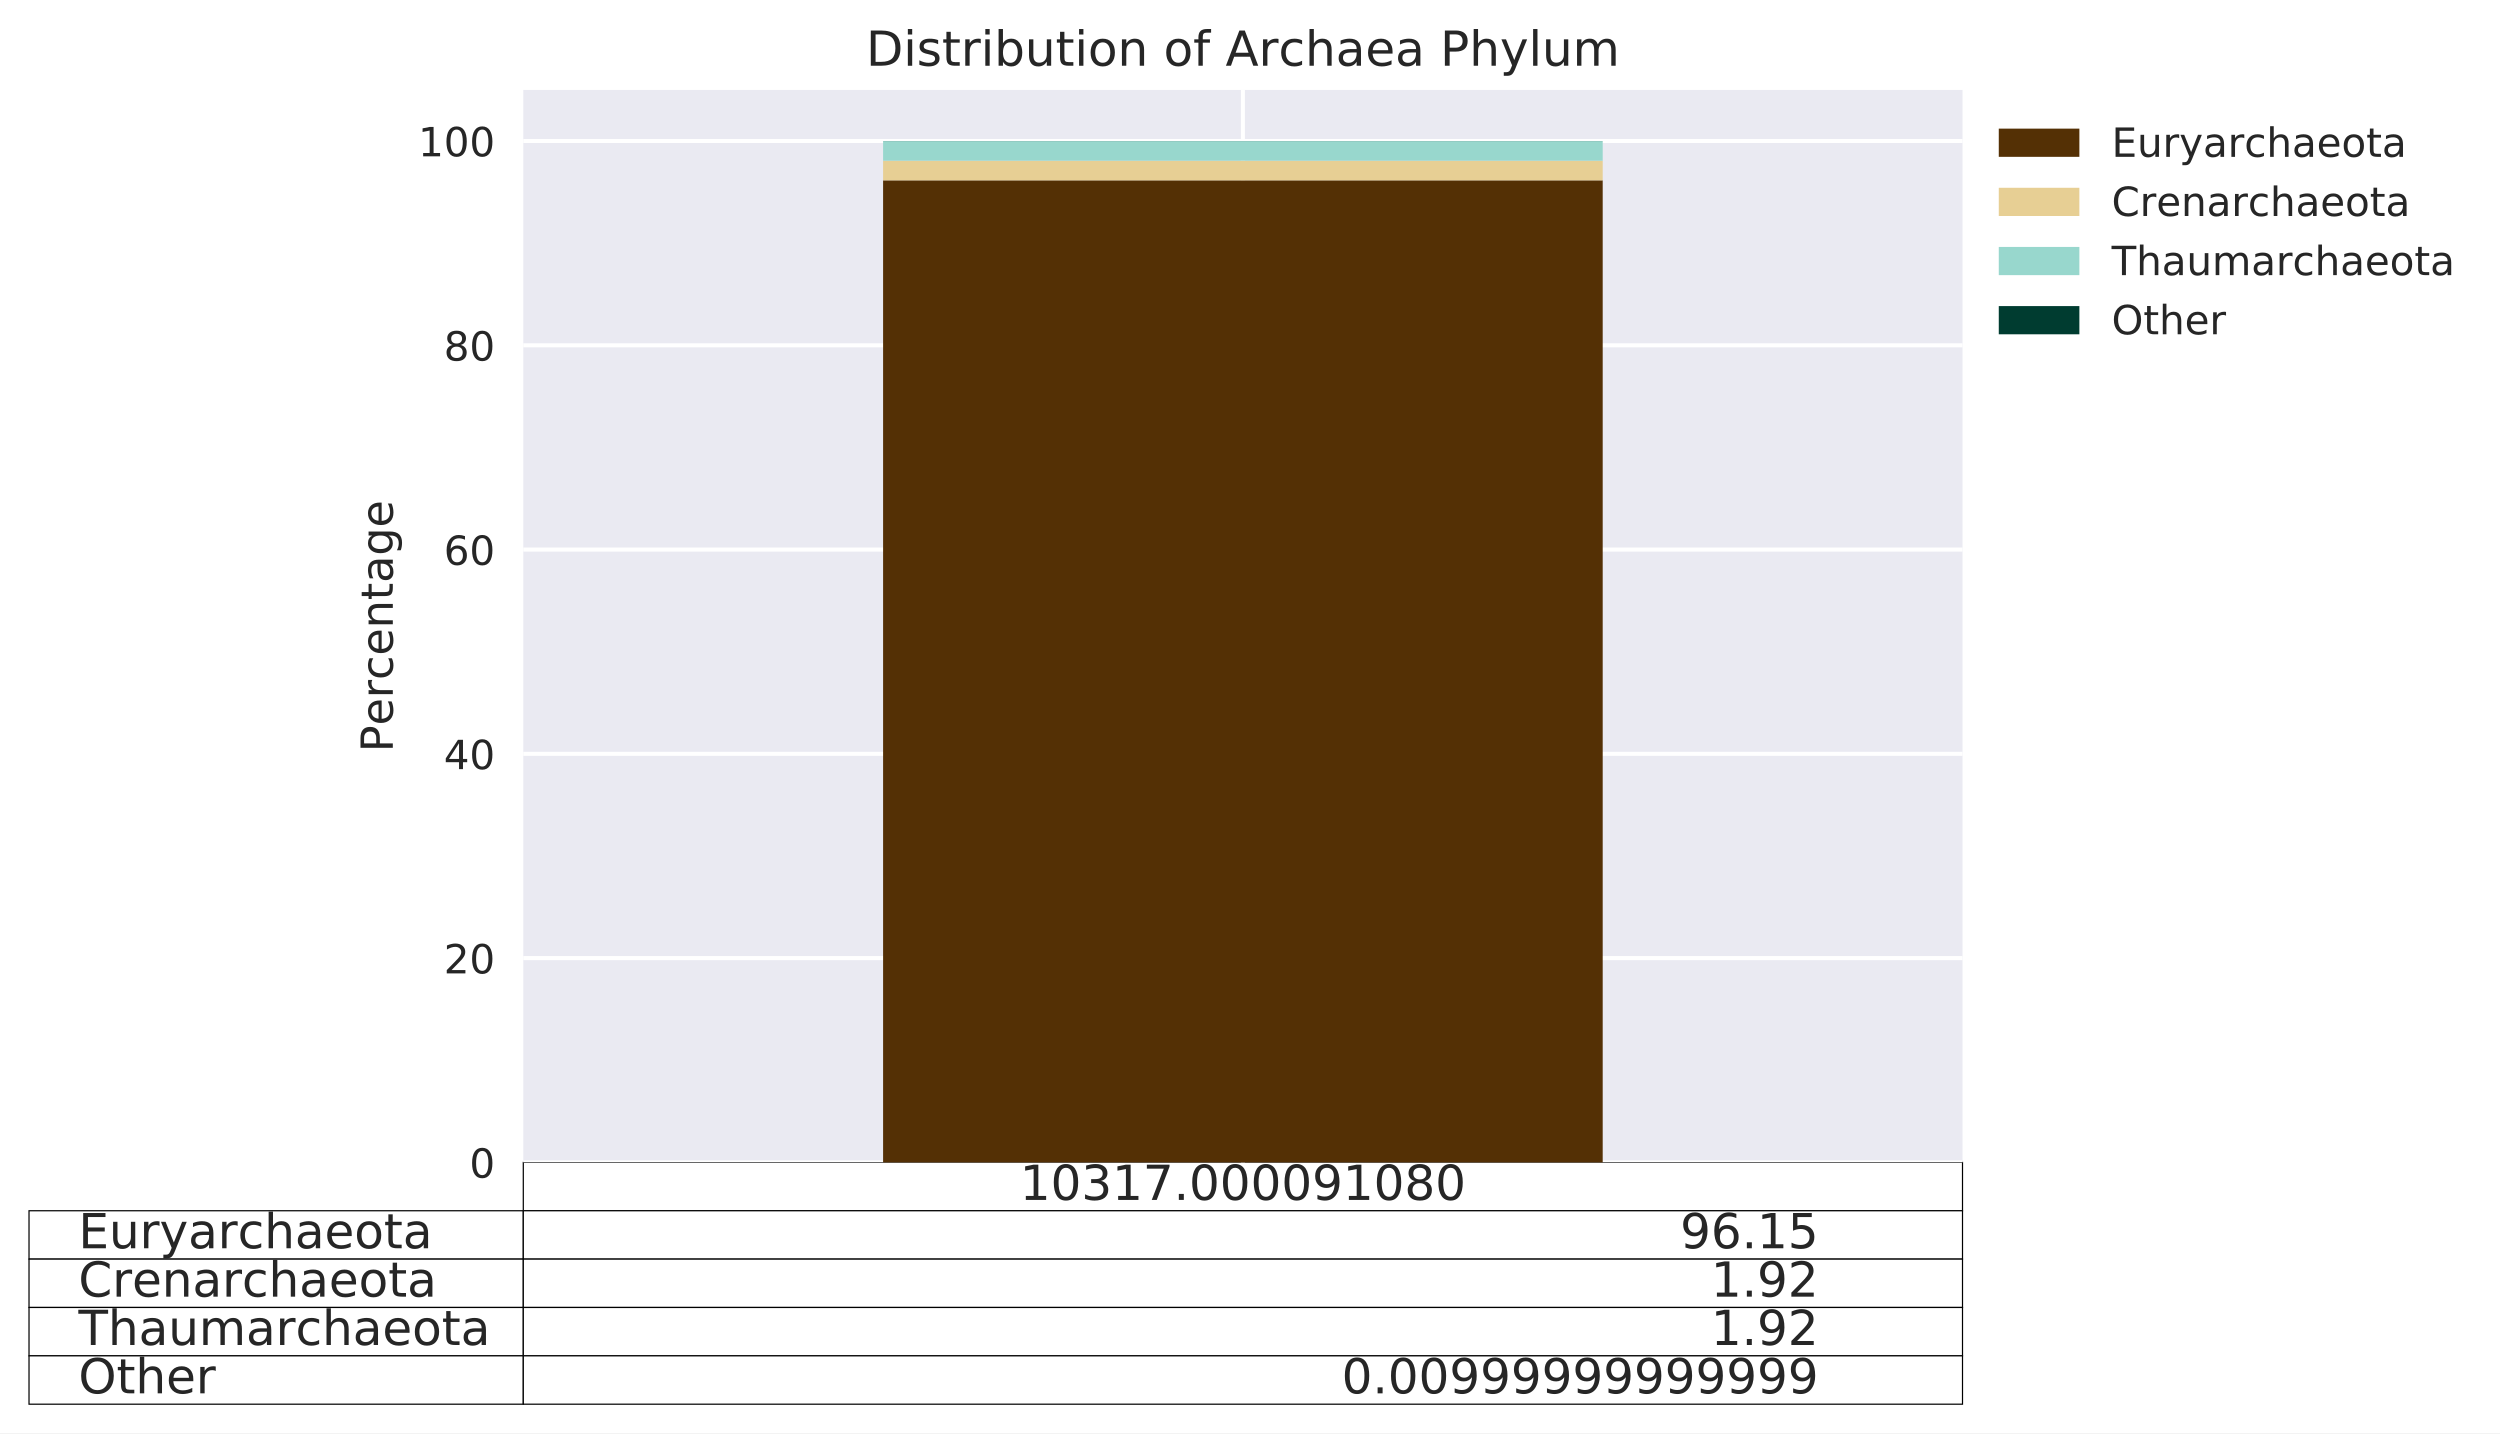
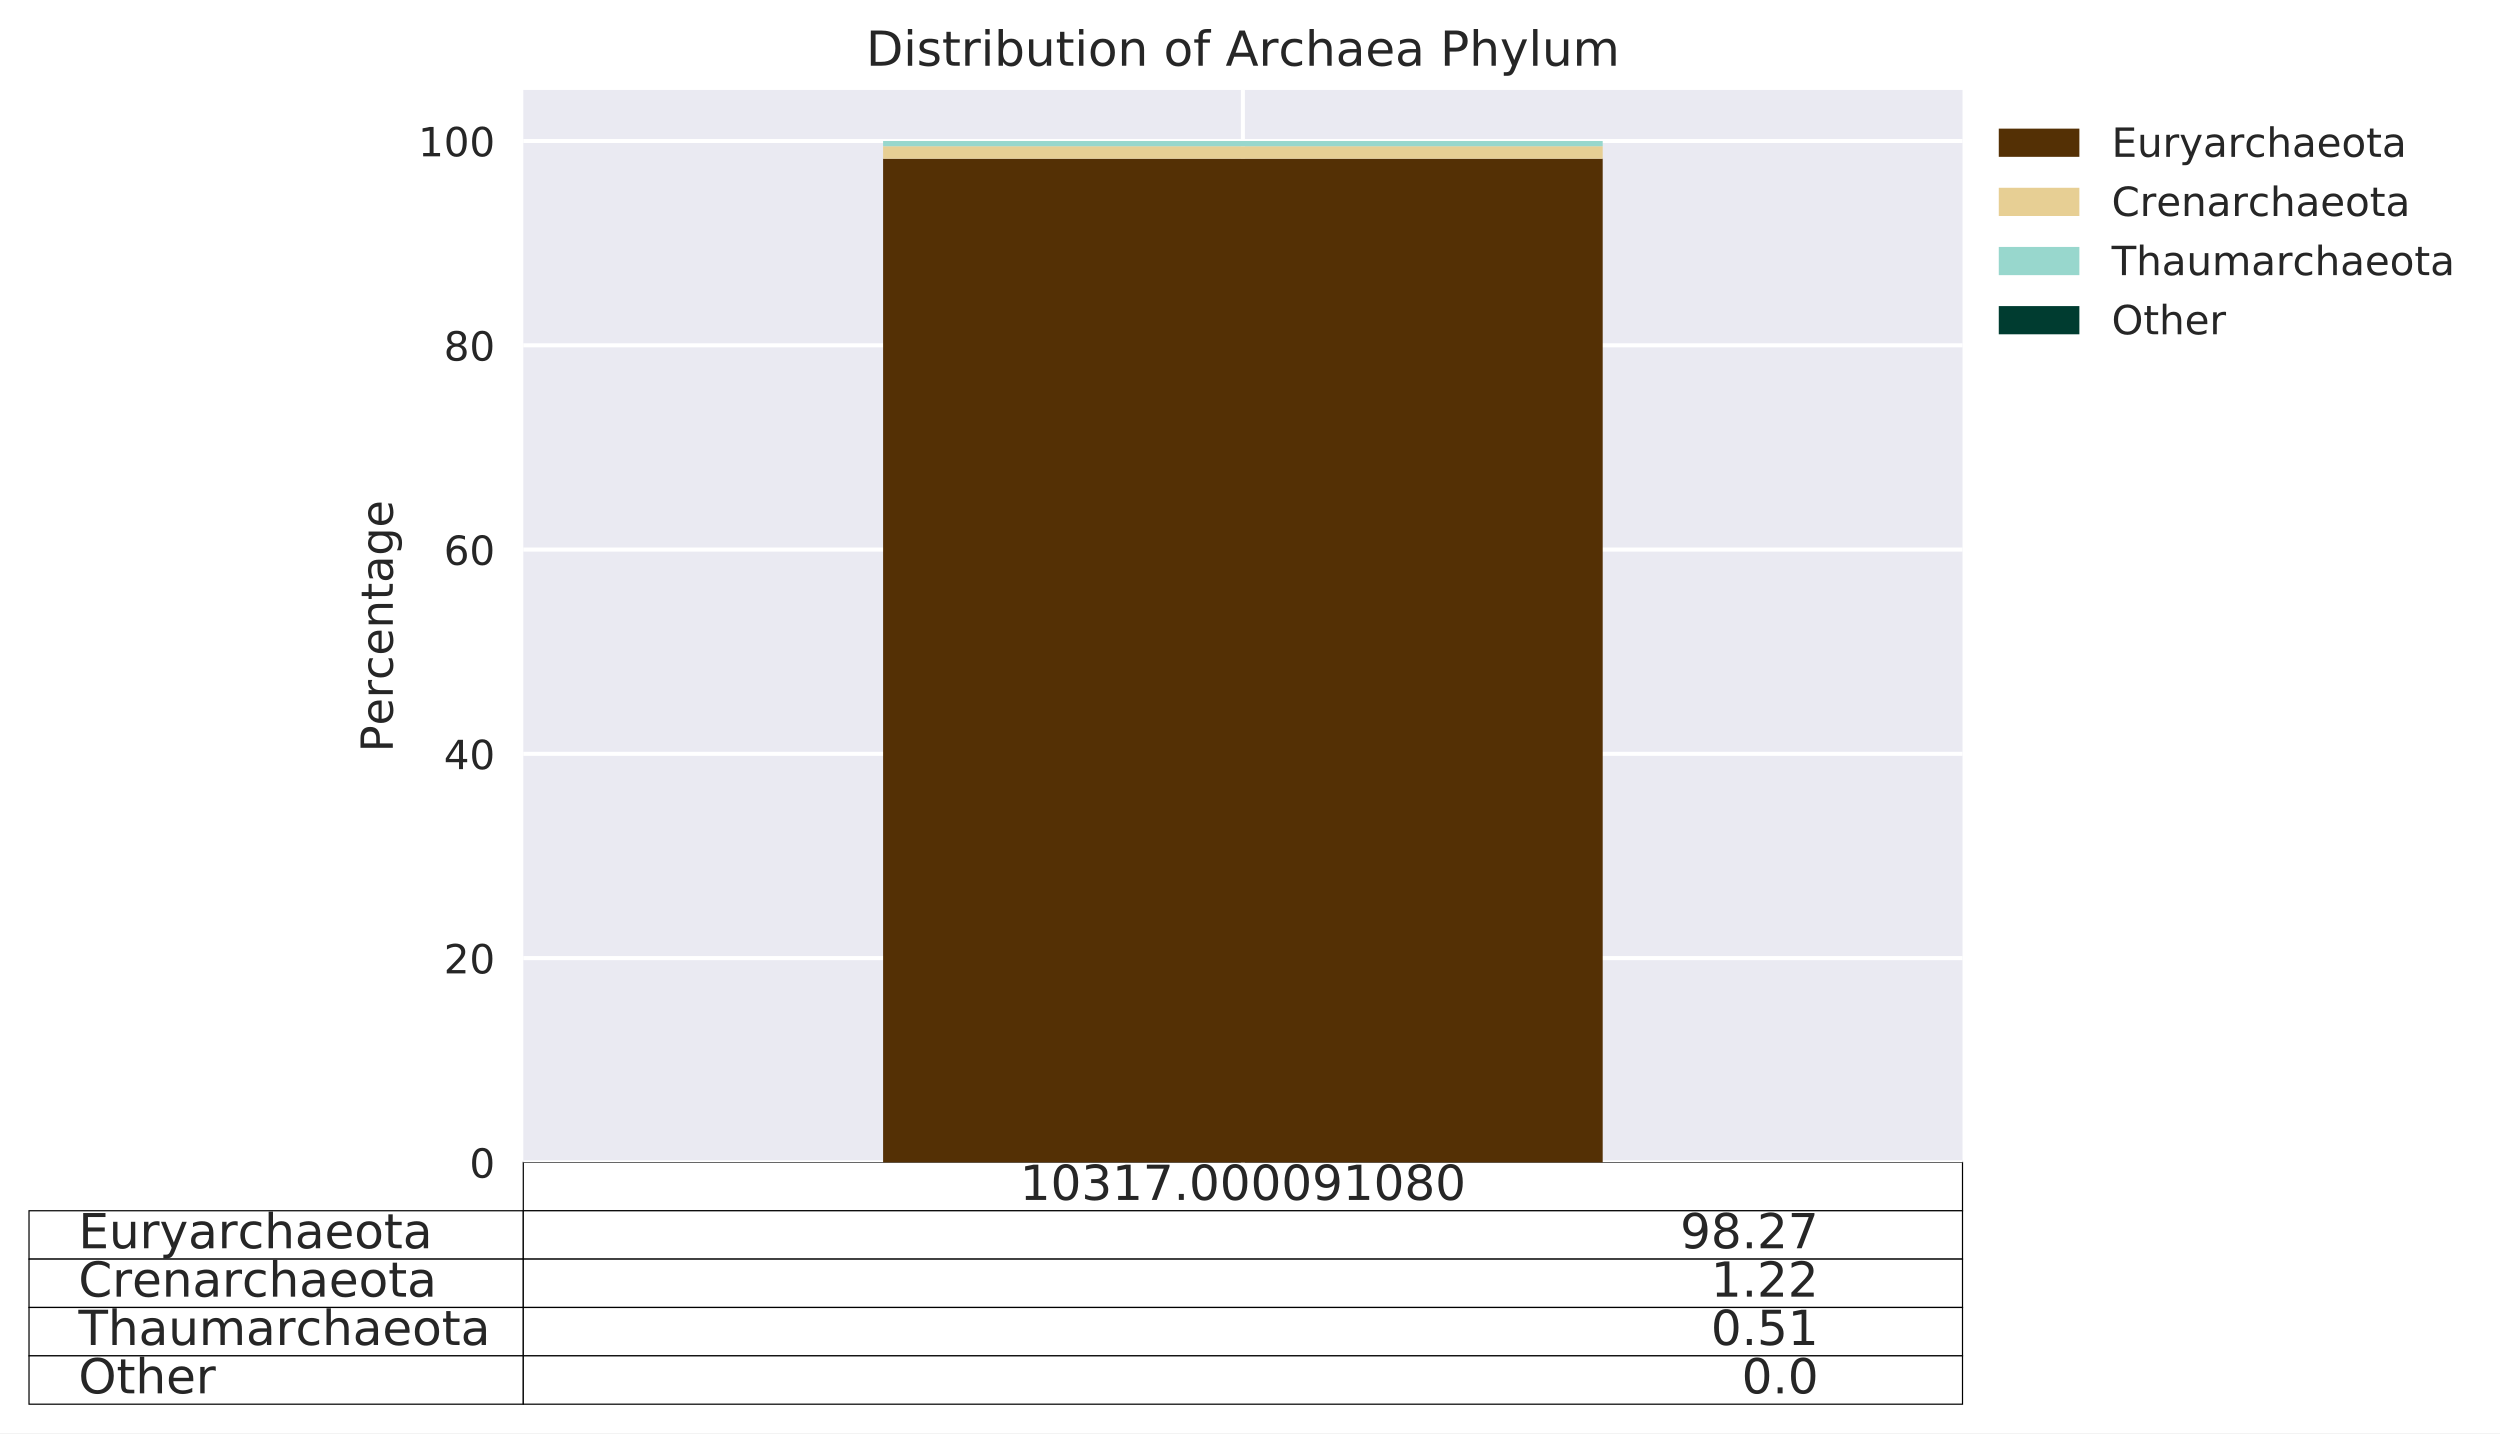
<svg xmlns="http://www.w3.org/2000/svg" xmlns:xlink="http://www.w3.org/1999/xlink" height="355.63pt" version="1.1" viewBox="0 0 620.339 355.63" width="620.339pt">
  <defs>
    <style type="text/css">
*{stroke-linecap:butt;stroke-linejoin:round;}
  </style>
  </defs>
  <g id="figure_1">
    <g id="patch_1">
      <path d="M 0 355.63  L 620.339 355.63  L 620.339 0  L 0 0  z " style="fill:#ffffff;" />
    </g>
    <g id="axes_1">
      <g id="patch_2">
        <path d="M 129.847 288.43  L 486.967 288.43  L 486.967 22.318  L 129.847 22.318  z " style="fill:#eaeaf2;" />
      </g>
      <g id="table_1">
        <g id="patch_3">
          <path d="M 129.847 300.43  L 486.967 300.43  L 486.967 288.43  L 129.847 288.43  z " style="fill:#ffffff;stroke:#000000;stroke-linejoin:miter;stroke-width:0.3;" />
        </g>
        <g id="text_1">
          <defs>
            <path d="M 12.406 8.297  L 28.516 8.297  L 28.516 63.922  L 10.984 60.406  L 10.984 69.391  L 28.422 72.906  L 38.281 72.906  L 38.281 8.297  L 54.391 8.297  L 54.391 0  L 12.406 0  z " id="DejaVuSans-31" />
            <path d="M 31.781 66.406  Q 24.172 66.406 20.328 58.906  Q 16.5 51.422 16.5 36.375  Q 16.5 21.391 20.328 13.891  Q 24.172 6.391 31.781 6.391  Q 39.453 6.391 43.281 13.891  Q 47.125 21.391 47.125 36.375  Q 47.125 51.422 43.281 58.906  Q 39.453 66.406 31.781 66.406  z M 31.781 74.219  Q 44.047 74.219 50.516 64.516  Q 56.984 54.828 56.984 36.375  Q 56.984 17.969 50.516 8.266  Q 44.047 -1.422 31.781 -1.422  Q 19.531 -1.422 13.062 8.266  Q 6.594 17.969 6.594 36.375  Q 6.594 54.828 13.062 64.516  Q 19.531 74.219 31.781 74.219  z " id="DejaVuSans-30" />
            <path d="M 40.578 39.312  Q 47.656 37.797 51.625 33  Q 55.609 28.219 55.609 21.188  Q 55.609 10.406 48.188 4.484  Q 40.766 -1.422 27.094 -1.422  Q 22.516 -1.422 17.656 -0.516  Q 12.797 0.391 7.625 2.203  L 7.625 11.719  Q 11.719 9.328 16.594 8.109  Q 21.484 6.891 26.812 6.891  Q 36.078 6.891 40.938 10.547  Q 45.797 14.203 45.797 21.188  Q 45.797 27.641 41.281 31.266  Q 36.766 34.906 28.719 34.906  L 20.219 34.906  L 20.219 43.016  L 29.109 43.016  Q 36.375 43.016 40.234 45.922  Q 44.094 48.828 44.094 54.297  Q 44.094 59.906 40.109 62.906  Q 36.141 65.922 28.719 65.922  Q 24.656 65.922 20.016 65.031  Q 15.375 64.156 9.812 62.312  L 9.812 71.094  Q 15.438 72.656 20.344 73.438  Q 25.25 74.219 29.594 74.219  Q 40.828 74.219 47.359 69.109  Q 53.906 64.016 53.906 55.328  Q 53.906 49.266 50.438 45.094  Q 46.969 40.922 40.578 39.312  z " id="DejaVuSans-33" />
            <path d="M 8.203 72.906  L 55.078 72.906  L 55.078 68.703  L 28.609 0  L 18.312 0  L 43.219 64.594  L 8.203 64.594  z " id="DejaVuSans-37" />
            <path d="M 10.688 12.406  L 21 12.406  L 21 0  L 10.688 0  z " id="DejaVuSans-2e" />
            <path d="M 10.984 1.516  L 10.984 10.5  Q 14.703 8.734 18.5 7.812  Q 22.312 6.891 25.984 6.891  Q 35.75 6.891 40.891 13.453  Q 46.047 20.016 46.781 33.406  Q 43.953 29.203 39.594 26.953  Q 35.25 24.703 29.984 24.703  Q 19.047 24.703 12.672 31.312  Q 6.297 37.938 6.297 49.422  Q 6.297 60.641 12.938 67.422  Q 19.578 74.219 30.609 74.219  Q 43.266 74.219 49.922 64.516  Q 56.594 54.828 56.594 36.375  Q 56.594 19.141 48.406 8.859  Q 40.234 -1.422 26.422 -1.422  Q 22.703 -1.422 18.891 -0.688  Q 15.094 0.047 10.984 1.516  z M 30.609 32.422  Q 37.25 32.422 41.125 36.953  Q 45.016 41.5 45.016 49.422  Q 45.016 57.281 41.125 61.844  Q 37.25 66.406 30.609 66.406  Q 23.969 66.406 20.094 61.844  Q 16.219 57.281 16.219 49.422  Q 16.219 41.5 20.094 36.953  Q 23.969 32.422 30.609 32.422  z " id="DejaVuSans-39" />
            <path d="M 31.781 34.625  Q 24.75 34.625 20.719 30.859  Q 16.703 27.094 16.703 20.516  Q 16.703 13.922 20.719 10.156  Q 24.75 6.391 31.781 6.391  Q 38.812 6.391 42.859 10.172  Q 46.922 13.969 46.922 20.516  Q 46.922 27.094 42.891 30.859  Q 38.875 34.625 31.781 34.625  z M 21.922 38.812  Q 15.578 40.375 12.031 44.719  Q 8.5 49.078 8.5 55.328  Q 8.5 64.062 14.719 69.141  Q 20.953 74.219 31.781 74.219  Q 42.672 74.219 48.875 69.141  Q 55.078 64.062 55.078 55.328  Q 55.078 49.078 51.531 44.719  Q 48 40.375 41.703 38.812  Q 48.828 37.156 52.797 32.312  Q 56.781 27.484 56.781 20.516  Q 56.781 9.906 50.312 4.234  Q 43.844 -1.422 31.781 -1.422  Q 19.734 -1.422 13.25 4.234  Q 6.781 9.906 6.781 20.516  Q 6.781 27.484 10.781 32.312  Q 14.797 37.156 21.922 38.812  z M 18.312 54.391  Q 18.312 48.734 21.844 45.562  Q 25.391 42.391 31.781 42.391  Q 38.141 42.391 41.719 45.562  Q 45.312 48.734 45.312 54.391  Q 45.312 60.062 41.719 63.234  Q 38.141 66.406 31.781 66.406  Q 25.391 66.406 21.844 63.234  Q 18.312 60.062 18.312 54.391  z " id="DejaVuSans-38" />
          </defs>
          <g style="fill:#262626;" transform="translate(253.0556 297.7414)scale(0.12 -0.12)">
            <use xlink:href="#DejaVuSans-31" />
            <use x="63.623" xlink:href="#DejaVuSans-30" />
            <use x="127.246" xlink:href="#DejaVuSans-33" />
            <use x="190.869" xlink:href="#DejaVuSans-31" />
            <use x="254.492" xlink:href="#DejaVuSans-37" />
            <use x="318.115" xlink:href="#DejaVuSans-2e" />
            <use x="349.902" xlink:href="#DejaVuSans-30" />
            <use x="413.525" xlink:href="#DejaVuSans-30" />
            <use x="477.148" xlink:href="#DejaVuSans-30" />
            <use x="540.771" xlink:href="#DejaVuSans-30" />
            <use x="604.395" xlink:href="#DejaVuSans-39" />
            <use x="668.018" xlink:href="#DejaVuSans-31" />
            <use x="731.641" xlink:href="#DejaVuSans-30" />
            <use x="795.264" xlink:href="#DejaVuSans-38" />
            <use x="858.887" xlink:href="#DejaVuSans-30" />
          </g>
        </g>
        <g id="patch_4">
          <path d="M 7.2 312.43  L 129.847 312.43  L 129.847 300.43  L 7.2 300.43  z " style="fill:#ffffff;stroke:#000000;stroke-linejoin:miter;stroke-width:0.3;" />
        </g>
        <g id="text_2">
          <defs>
            <path d="M 9.812 72.906  L 55.906 72.906  L 55.906 64.594  L 19.672 64.594  L 19.672 43.016  L 54.391 43.016  L 54.391 34.719  L 19.672 34.719  L 19.672 8.297  L 56.781 8.297  L 56.781 0  L 9.812 0  z " id="DejaVuSans-45" />
            <path d="M 8.5 21.578  L 8.5 54.688  L 17.484 54.688  L 17.484 21.922  Q 17.484 14.156 20.5 10.266  Q 23.531 6.391 29.594 6.391  Q 36.859 6.391 41.078 11.031  Q 45.312 15.672 45.312 23.688  L 45.312 54.688  L 54.297 54.688  L 54.297 0  L 45.312 0  L 45.312 8.406  Q 42.047 3.422 37.719 1  Q 33.406 -1.422 27.688 -1.422  Q 18.266 -1.422 13.375 4.438  Q 8.5 10.297 8.5 21.578  z M 31.109 56  z " id="DejaVuSans-75" />
            <path d="M 41.109 46.297  Q 39.594 47.172 37.812 47.578  Q 36.031 48 33.891 48  Q 26.266 48 22.188 43.047  Q 18.109 38.094 18.109 28.812  L 18.109 0  L 9.078 0  L 9.078 54.688  L 18.109 54.688  L 18.109 46.188  Q 20.953 51.172 25.484 53.578  Q 30.031 56 36.531 56  Q 37.453 56 38.578 55.875  Q 39.703 55.766 41.062 55.516  z " id="DejaVuSans-72" />
            <path d="M 32.172 -5.078  Q 28.375 -14.844 24.75 -17.812  Q 21.141 -20.797 15.094 -20.797  L 7.906 -20.797  L 7.906 -13.281  L 13.188 -13.281  Q 16.891 -13.281 18.938 -11.516  Q 21 -9.766 23.484 -3.219  L 25.094 0.875  L 2.984 54.688  L 12.5 54.688  L 29.594 11.922  L 46.688 54.688  L 56.203 54.688  z " id="DejaVuSans-79" />
            <path d="M 34.281 27.484  Q 23.391 27.484 19.188 25  Q 14.984 22.516 14.984 16.5  Q 14.984 11.719 18.141 8.906  Q 21.297 6.109 26.703 6.109  Q 34.188 6.109 38.703 11.406  Q 43.219 16.703 43.219 25.484  L 43.219 27.484  z M 52.203 31.203  L 52.203 0  L 43.219 0  L 43.219 8.297  Q 40.141 3.328 35.547 0.953  Q 30.953 -1.422 24.312 -1.422  Q 15.922 -1.422 10.953 3.297  Q 6 8.016 6 15.922  Q 6 25.141 12.172 29.828  Q 18.359 34.516 30.609 34.516  L 43.219 34.516  L 43.219 35.406  Q 43.219 41.609 39.141 45  Q 35.062 48.391 27.688 48.391  Q 23 48.391 18.547 47.266  Q 14.109 46.141 10.016 43.891  L 10.016 52.203  Q 14.938 54.109 19.578 55.047  Q 24.219 56 28.609 56  Q 40.484 56 46.344 49.844  Q 52.203 43.703 52.203 31.203  z " id="DejaVuSans-61" />
            <path d="M 48.781 52.594  L 48.781 44.188  Q 44.969 46.297 41.141 47.344  Q 37.312 48.391 33.406 48.391  Q 24.656 48.391 19.812 42.844  Q 14.984 37.312 14.984 27.297  Q 14.984 17.281 19.812 11.734  Q 24.656 6.203 33.406 6.203  Q 37.312 6.203 41.141 7.25  Q 44.969 8.297 48.781 10.406  L 48.781 2.094  Q 45.016 0.344 40.984 -0.531  Q 36.969 -1.422 32.422 -1.422  Q 20.062 -1.422 12.781 6.344  Q 5.516 14.109 5.516 27.297  Q 5.516 40.672 12.859 48.328  Q 20.219 56 33.016 56  Q 37.156 56 41.109 55.141  Q 45.062 54.297 48.781 52.594  z " id="DejaVuSans-63" />
            <path d="M 54.891 33.016  L 54.891 0  L 45.906 0  L 45.906 32.719  Q 45.906 40.484 42.875 44.328  Q 39.844 48.188 33.797 48.188  Q 26.516 48.188 22.312 43.547  Q 18.109 38.922 18.109 30.906  L 18.109 0  L 9.078 0  L 9.078 75.984  L 18.109 75.984  L 18.109 46.188  Q 21.344 51.125 25.703 53.562  Q 30.078 56 35.797 56  Q 45.219 56 50.047 50.172  Q 54.891 44.344 54.891 33.016  z " id="DejaVuSans-68" />
            <path d="M 56.203 29.594  L 56.203 25.203  L 14.891 25.203  Q 15.484 15.922 20.484 11.062  Q 25.484 6.203 34.422 6.203  Q 39.594 6.203 44.453 7.469  Q 49.312 8.734 54.109 11.281  L 54.109 2.781  Q 49.266 0.734 44.188 -0.344  Q 39.109 -1.422 33.891 -1.422  Q 20.797 -1.422 13.156 6.188  Q 5.516 13.812 5.516 26.812  Q 5.516 40.234 12.766 48.109  Q 20.016 56 32.328 56  Q 43.359 56 49.781 48.891  Q 56.203 41.797 56.203 29.594  z M 47.219 32.234  Q 47.125 39.594 43.094 43.984  Q 39.062 48.391 32.422 48.391  Q 24.906 48.391 20.391 44.141  Q 15.875 39.891 15.188 32.172  z " id="DejaVuSans-65" />
            <path d="M 30.609 48.391  Q 23.391 48.391 19.188 42.75  Q 14.984 37.109 14.984 27.297  Q 14.984 17.484 19.156 11.844  Q 23.344 6.203 30.609 6.203  Q 37.797 6.203 41.984 11.859  Q 46.188 17.531 46.188 27.297  Q 46.188 37.016 41.984 42.703  Q 37.797 48.391 30.609 48.391  z M 30.609 56  Q 42.328 56 49.016 48.375  Q 55.719 40.766 55.719 27.297  Q 55.719 13.875 49.016 6.219  Q 42.328 -1.422 30.609 -1.422  Q 18.844 -1.422 12.172 6.219  Q 5.516 13.875 5.516 27.297  Q 5.516 40.766 12.172 48.375  Q 18.844 56 30.609 56  z " id="DejaVuSans-6f" />
            <path d="M 18.312 70.219  L 18.312 54.688  L 36.812 54.688  L 36.812 47.703  L 18.312 47.703  L 18.312 18.016  Q 18.312 11.328 20.141 9.422  Q 21.969 7.516 27.594 7.516  L 36.812 7.516  L 36.812 0  L 27.594 0  Q 17.188 0 13.234 3.875  Q 9.281 7.766 9.281 18.016  L 9.281 47.703  L 2.688 47.703  L 2.688 54.688  L 9.281 54.688  L 9.281 70.219  z " id="DejaVuSans-74" />
          </defs>
          <g style="fill:#262626;" transform="translate(19.46475 309.7414)scale(0.12 -0.12)">
            <use xlink:href="#DejaVuSans-45" />
            <use x="63.184" xlink:href="#DejaVuSans-75" />
            <use x="126.562" xlink:href="#DejaVuSans-72" />
            <use x="167.676" xlink:href="#DejaVuSans-79" />
            <use x="226.855" xlink:href="#DejaVuSans-61" />
            <use x="288.135" xlink:href="#DejaVuSans-72" />
            <use x="329.217" xlink:href="#DejaVuSans-63" />
            <use x="384.197" xlink:href="#DejaVuSans-68" />
            <use x="447.576" xlink:href="#DejaVuSans-61" />
            <use x="508.855" xlink:href="#DejaVuSans-65" />
            <use x="570.379" xlink:href="#DejaVuSans-6f" />
            <use x="631.561" xlink:href="#DejaVuSans-74" />
            <use x="670.77" xlink:href="#DejaVuSans-61" />
          </g>
        </g>
        <g id="patch_5">
          <path d="M 129.847 312.43  L 486.967 312.43  L 486.967 300.43  L 129.847 300.43  z " style="fill:#ffffff;stroke:#000000;stroke-linejoin:miter;stroke-width:0.3;" />
        </g>
        <g id="text_3">
          <defs>
-             <path d="M 33.016 40.375  Q 26.375 40.375 22.484 35.828  Q 18.609 31.297 18.609 23.391  Q 18.609 15.531 22.484 10.953  Q 26.375 6.391 33.016 6.391  Q 39.656 6.391 43.531 10.953  Q 47.406 15.531 47.406 23.391  Q 47.406 31.297 43.531 35.828  Q 39.656 40.375 33.016 40.375  z M 52.594 71.297  L 52.594 62.312  Q 48.875 64.062 45.094 64.984  Q 41.312 65.922 37.594 65.922  Q 27.828 65.922 22.672 59.328  Q 17.531 52.734 16.797 39.406  Q 19.672 43.656 24.016 45.922  Q 28.375 48.188 33.594 48.188  Q 44.578 48.188 50.953 41.516  Q 57.328 34.859 57.328 23.391  Q 57.328 12.156 50.688 5.359  Q 44.047 -1.422 33.016 -1.422  Q 20.359 -1.422 13.672 8.266  Q 6.984 17.969 6.984 36.375  Q 6.984 53.656 15.188 63.938  Q 23.391 74.219 37.203 74.219  Q 40.922 74.219 44.703 73.484  Q 48.484 72.75 52.594 71.297  z " id="DejaVuSans-36" />
-             <path d="M 10.797 72.906  L 49.516 72.906  L 49.516 64.594  L 19.828 64.594  L 19.828 46.734  Q 21.969 47.469 24.109 47.828  Q 26.266 48.188 28.422 48.188  Q 40.625 48.188 47.75 41.5  Q 54.891 34.812 54.891 23.391  Q 54.891 11.625 47.562 5.094  Q 40.234 -1.422 26.906 -1.422  Q 22.312 -1.422 17.547 -0.641  Q 12.797 0.141 7.719 1.703  L 7.719 11.625  Q 12.109 9.234 16.797 8.062  Q 21.484 6.891 26.703 6.891  Q 35.156 6.891 40.078 11.328  Q 45.016 15.766 45.016 23.391  Q 45.016 31 40.078 35.438  Q 35.156 39.891 26.703 39.891  Q 22.75 39.891 18.812 39.016  Q 14.891 38.141 10.797 36.281  z " id="DejaVuSans-35" />
+             <path d="M 19.188 8.297  L 53.609 8.297  L 53.609 0  L 7.328 0  L 7.328 8.297  Q 12.938 14.109 22.625 23.891  Q 32.328 33.688 34.812 36.531  Q 39.547 41.844 41.422 45.531  Q 43.312 49.219 43.312 52.781  Q 43.312 58.594 39.234 62.25  Q 35.156 65.922 28.609 65.922  Q 23.969 65.922 18.812 64.312  Q 13.672 62.703 7.812 59.422  L 7.812 69.391  Q 13.766 71.781 18.938 73  Q 24.125 74.219 28.422 74.219  Q 39.75 74.219 46.484 68.547  Q 53.219 62.891 53.219 53.422  Q 53.219 48.922 51.531 44.891  Q 49.859 40.875 45.406 35.406  Q 44.188 33.984 37.641 27.219  Q 31.109 20.453 19.188 8.297  z " id="DejaVuSans-32" />
          </defs>
          <g style="fill:#262626;" transform="translate(416.9017 309.7414)scale(0.12 -0.12)">
            <use xlink:href="#DejaVuSans-39" />
-             <use x="63.623" xlink:href="#DejaVuSans-36" />
+             <use x="63.623" xlink:href="#DejaVuSans-38" />
            <use x="127.246" xlink:href="#DejaVuSans-2e" />
-             <use x="159.033" xlink:href="#DejaVuSans-31" />
-             <use x="222.656" xlink:href="#DejaVuSans-35" />
+             <use x="159.033" xlink:href="#DejaVuSans-32" />
+             <use x="222.656" xlink:href="#DejaVuSans-37" />
          </g>
        </g>
        <g id="patch_6">
          <path d="M 7.2 324.43  L 129.847 324.43  L 129.847 312.43  L 7.2 312.43  z " style="fill:#ffffff;stroke:#000000;stroke-linejoin:miter;stroke-width:0.3;" />
        </g>
        <g id="text_4">
          <defs>
            <path d="M 64.406 67.281  L 64.406 56.891  Q 59.422 61.531 53.781 63.812  Q 48.141 66.109 41.797 66.109  Q 29.297 66.109 22.656 58.469  Q 16.016 50.828 16.016 36.375  Q 16.016 21.969 22.656 14.328  Q 29.297 6.688 41.797 6.688  Q 48.141 6.688 53.781 8.984  Q 59.422 11.281 64.406 15.922  L 64.406 5.609  Q 59.234 2.094 53.438 0.328  Q 47.656 -1.422 41.219 -1.422  Q 24.656 -1.422 15.125 8.703  Q 5.609 18.844 5.609 36.375  Q 5.609 53.953 15.125 64.078  Q 24.656 74.219 41.219 74.219  Q 47.75 74.219 53.531 72.484  Q 59.328 70.75 64.406 67.281  z " id="DejaVuSans-43" />
            <path d="M 54.891 33.016  L 54.891 0  L 45.906 0  L 45.906 32.719  Q 45.906 40.484 42.875 44.328  Q 39.844 48.188 33.797 48.188  Q 26.516 48.188 22.312 43.547  Q 18.109 38.922 18.109 30.906  L 18.109 0  L 9.078 0  L 9.078 54.688  L 18.109 54.688  L 18.109 46.188  Q 21.344 51.125 25.703 53.562  Q 30.078 56 35.797 56  Q 45.219 56 50.047 50.172  Q 54.891 44.344 54.891 33.016  z " id="DejaVuSans-6e" />
          </defs>
          <g style="fill:#262626;" transform="translate(19.46475 321.7414)scale(0.12 -0.12)">
            <use xlink:href="#DejaVuSans-43" />
            <use x="69.824" xlink:href="#DejaVuSans-72" />
            <use x="110.906" xlink:href="#DejaVuSans-65" />
            <use x="172.43" xlink:href="#DejaVuSans-6e" />
            <use x="235.809" xlink:href="#DejaVuSans-61" />
            <use x="297.088" xlink:href="#DejaVuSans-72" />
            <use x="338.17" xlink:href="#DejaVuSans-63" />
            <use x="393.15" xlink:href="#DejaVuSans-68" />
            <use x="456.529" xlink:href="#DejaVuSans-61" />
            <use x="517.809" xlink:href="#DejaVuSans-65" />
            <use x="579.332" xlink:href="#DejaVuSans-6f" />
            <use x="640.514" xlink:href="#DejaVuSans-74" />
            <use x="679.723" xlink:href="#DejaVuSans-61" />
          </g>
        </g>
        <g id="patch_7">
          <path d="M 129.847 324.43  L 486.967 324.43  L 486.967 312.43  L 129.847 312.43  z " style="fill:#ffffff;stroke:#000000;stroke-linejoin:miter;stroke-width:0.3;" />
        </g>
        <g id="text_5">
-           <defs>
-             <path d="M 19.188 8.297  L 53.609 8.297  L 53.609 0  L 7.328 0  L 7.328 8.297  Q 12.938 14.109 22.625 23.891  Q 32.328 33.688 34.812 36.531  Q 39.547 41.844 41.422 45.531  Q 43.312 49.219 43.312 52.781  Q 43.312 58.594 39.234 62.25  Q 35.156 65.922 28.609 65.922  Q 23.969 65.922 18.812 64.312  Q 13.672 62.703 7.812 59.422  L 7.812 69.391  Q 13.766 71.781 18.938 73  Q 24.125 74.219 28.422 74.219  Q 39.75 74.219 46.484 68.547  Q 53.219 62.891 53.219 53.422  Q 53.219 48.922 51.531 44.891  Q 49.859 40.875 45.406 35.406  Q 44.188 33.984 37.641 27.219  Q 31.109 20.453 19.188 8.297  z " id="DejaVuSans-32" />
-           </defs>
          <g style="fill:#262626;" transform="translate(424.5367 321.7414)scale(0.12 -0.12)">
            <use xlink:href="#DejaVuSans-31" />
            <use x="63.623" xlink:href="#DejaVuSans-2e" />
-             <use x="95.41" xlink:href="#DejaVuSans-39" />
+             <use x="95.41" xlink:href="#DejaVuSans-32" />
            <use x="159.033" xlink:href="#DejaVuSans-32" />
          </g>
        </g>
        <g id="patch_8">
          <path d="M 7.2 336.43  L 129.847 336.43  L 129.847 324.43  L 7.2 324.43  z " style="fill:#ffffff;stroke:#000000;stroke-linejoin:miter;stroke-width:0.3;" />
        </g>
        <g id="text_6">
          <defs>
            <path d="M -0.297 72.906  L 61.375 72.906  L 61.375 64.594  L 35.5 64.594  L 35.5 0  L 25.594 0  L 25.594 64.594  L -0.297 64.594  z " id="DejaVuSans-54" />
            <path d="M 52 44.188  Q 55.375 50.25 60.062 53.125  Q 64.75 56 71.094 56  Q 79.641 56 84.281 50.016  Q 88.922 44.047 88.922 33.016  L 88.922 0  L 79.891 0  L 79.891 32.719  Q 79.891 40.578 77.094 44.375  Q 74.312 48.188 68.609 48.188  Q 61.625 48.188 57.562 43.547  Q 53.516 38.922 53.516 30.906  L 53.516 0  L 44.484 0  L 44.484 32.719  Q 44.484 40.625 41.703 44.406  Q 38.922 48.188 33.109 48.188  Q 26.219 48.188 22.156 43.531  Q 18.109 38.875 18.109 30.906  L 18.109 0  L 9.078 0  L 9.078 54.688  L 18.109 54.688  L 18.109 46.188  Q 21.188 51.219 25.484 53.609  Q 29.781 56 35.688 56  Q 41.656 56 45.828 52.969  Q 50 49.953 52 44.188  z " id="DejaVuSans-6d" />
          </defs>
          <g style="fill:#262626;" transform="translate(19.46475 333.7414)scale(0.12 -0.12)">
            <use xlink:href="#DejaVuSans-54" />
            <use x="61.084" xlink:href="#DejaVuSans-68" />
            <use x="124.463" xlink:href="#DejaVuSans-61" />
            <use x="185.742" xlink:href="#DejaVuSans-75" />
            <use x="249.121" xlink:href="#DejaVuSans-6d" />
            <use x="346.533" xlink:href="#DejaVuSans-61" />
            <use x="407.812" xlink:href="#DejaVuSans-72" />
            <use x="448.895" xlink:href="#DejaVuSans-63" />
            <use x="503.875" xlink:href="#DejaVuSans-68" />
            <use x="567.254" xlink:href="#DejaVuSans-61" />
            <use x="628.533" xlink:href="#DejaVuSans-65" />
            <use x="690.057" xlink:href="#DejaVuSans-6f" />
            <use x="751.238" xlink:href="#DejaVuSans-74" />
            <use x="790.447" xlink:href="#DejaVuSans-61" />
          </g>
        </g>
        <g id="patch_9">
          <path d="M 129.847 336.43  L 486.967 336.43  L 486.967 324.43  L 129.847 324.43  z " style="fill:#ffffff;stroke:#000000;stroke-linejoin:miter;stroke-width:0.3;" />
        </g>
        <g id="text_7">
+           <defs>
+             <path d="M 10.797 72.906  L 49.516 72.906  L 49.516 64.594  L 19.828 64.594  L 19.828 46.734  Q 21.969 47.469 24.109 47.828  Q 26.266 48.188 28.422 48.188  Q 40.625 48.188 47.75 41.5  Q 54.891 34.812 54.891 23.391  Q 54.891 11.625 47.562 5.094  Q 40.234 -1.422 26.906 -1.422  Q 22.312 -1.422 17.547 -0.641  Q 12.797 0.141 7.719 1.703  L 7.719 11.625  Q 12.109 9.234 16.797 8.062  Q 21.484 6.891 26.703 6.891  Q 35.156 6.891 40.078 11.328  Q 45.016 15.766 45.016 23.391  Q 45.016 31 40.078 35.438  Q 35.156 39.891 26.703 39.891  Q 22.75 39.891 18.812 39.016  Q 14.891 38.141 10.797 36.281  z " id="DejaVuSans-35" />
+           </defs>
          <g style="fill:#262626;" transform="translate(424.5367 333.7414)scale(0.12 -0.12)">
-             <use xlink:href="#DejaVuSans-31" />
+             <use xlink:href="#DejaVuSans-30" />
            <use x="63.623" xlink:href="#DejaVuSans-2e" />
-             <use x="95.41" xlink:href="#DejaVuSans-39" />
-             <use x="159.033" xlink:href="#DejaVuSans-32" />
+             <use x="95.41" xlink:href="#DejaVuSans-35" />
+             <use x="159.033" xlink:href="#DejaVuSans-31" />
          </g>
        </g>
        <g id="patch_10">
          <path d="M 7.2 348.43  L 129.847 348.43  L 129.847 336.43  L 7.2 336.43  z " style="fill:#ffffff;stroke:#000000;stroke-linejoin:miter;stroke-width:0.3;" />
        </g>
        <g id="text_8">
          <defs>
            <path d="M 39.406 66.219  Q 28.656 66.219 22.328 58.203  Q 16.016 50.203 16.016 36.375  Q 16.016 22.609 22.328 14.594  Q 28.656 6.594 39.406 6.594  Q 50.141 6.594 56.422 14.594  Q 62.703 22.609 62.703 36.375  Q 62.703 50.203 56.422 58.203  Q 50.141 66.219 39.406 66.219  z M 39.406 74.219  Q 54.734 74.219 63.906 63.938  Q 73.094 53.656 73.094 36.375  Q 73.094 19.141 63.906 8.859  Q 54.734 -1.422 39.406 -1.422  Q 24.031 -1.422 14.812 8.828  Q 5.609 19.094 5.609 36.375  Q 5.609 53.656 14.812 63.938  Q 24.031 74.219 39.406 74.219  z " id="DejaVuSans-4f" />
          </defs>
          <g style="fill:#262626;" transform="translate(19.46475 345.7414)scale(0.12 -0.12)">
            <use xlink:href="#DejaVuSans-4f" />
            <use x="78.711" xlink:href="#DejaVuSans-74" />
            <use x="117.92" xlink:href="#DejaVuSans-68" />
            <use x="181.299" xlink:href="#DejaVuSans-65" />
            <use x="242.822" xlink:href="#DejaVuSans-72" />
          </g>
        </g>
        <g id="patch_11">
          <path d="M 129.847 348.43  L 486.967 348.43  L 486.967 336.43  L 129.847 336.43  z " style="fill:#ffffff;stroke:#000000;stroke-linejoin:miter;stroke-width:0.3;" />
        </g>
        <g id="text_9">
-           <g style="fill:#262626;" transform="translate(332.9167 345.7414)scale(0.12 -0.12)">
+           <g style="fill:#262626;" transform="translate(432.1717 345.7414)scale(0.12 -0.12)">
            <use xlink:href="#DejaVuSans-30" />
            <use x="63.623" xlink:href="#DejaVuSans-2e" />
            <use x="95.41" xlink:href="#DejaVuSans-30" />
-             <use x="159.033" xlink:href="#DejaVuSans-30" />
-             <use x="222.656" xlink:href="#DejaVuSans-39" />
-             <use x="286.279" xlink:href="#DejaVuSans-39" />
-             <use x="349.902" xlink:href="#DejaVuSans-39" />
-             <use x="413.525" xlink:href="#DejaVuSans-39" />
-             <use x="477.148" xlink:href="#DejaVuSans-39" />
-             <use x="540.771" xlink:href="#DejaVuSans-39" />
-             <use x="604.395" xlink:href="#DejaVuSans-39" />
-             <use x="668.018" xlink:href="#DejaVuSans-39" />
-             <use x="731.641" xlink:href="#DejaVuSans-39" />
-             <use x="795.264" xlink:href="#DejaVuSans-39" />
-             <use x="858.887" xlink:href="#DejaVuSans-39" />
-             <use x="922.51" xlink:href="#DejaVuSans-39" />
          </g>
        </g>
      </g>
      <g id="matplotlib.axis_1">
        <g id="xtick_1">
          <g id="line2d_1">
-             <path clip-path="url(#p025327afe6)" d="M 308.408 288.43  L 308.408 22.318  " style="fill:none;stroke:#ffffff;stroke-linecap:round;" />
+             <path clip-path="url(#pcacaf36275)" d="M 308.408 288.43  L 308.408 22.318  " style="fill:none;stroke:#ffffff;stroke-linecap:round;" />
          </g>
        </g>
      </g>
      <g id="matplotlib.axis_2">
        <g id="ytick_1">
          <g id="line2d_2">
-             <path clip-path="url(#p025327afe6)" d="M 129.847 288.43  L 486.967 288.43  " style="fill:none;stroke:#ffffff;stroke-linecap:round;" />
+             <path clip-path="url(#pcacaf36275)" d="M 129.847 288.43  L 486.967 288.43  " style="fill:none;stroke:#ffffff;stroke-linecap:round;" />
          </g>
          <g id="line2d_3" />
          <g id="text_10">
            <g style="fill:#262626;" transform="translate(116.485 292.2293)scale(0.1 -0.1)">
              <use xlink:href="#DejaVuSans-30" />
            </g>
          </g>
        </g>
        <g id="ytick_2">
          <g id="line2d_4">
-             <path clip-path="url(#p025327afe6)" d="M 129.847 237.742  L 486.967 237.742  " style="fill:none;stroke:#ffffff;stroke-linecap:round;" />
+             <path clip-path="url(#pcacaf36275)" d="M 129.847 237.742  L 486.967 237.742  " style="fill:none;stroke:#ffffff;stroke-linecap:round;" />
          </g>
          <g id="line2d_5" />
          <g id="text_11">
            <g style="fill:#262626;" transform="translate(110.1225 241.5413)scale(0.1 -0.1)">
              <use xlink:href="#DejaVuSans-32" />
              <use x="63.623" xlink:href="#DejaVuSans-30" />
            </g>
          </g>
        </g>
        <g id="ytick_3">
          <g id="line2d_6">
-             <path clip-path="url(#p025327afe6)" d="M 129.847 187.054  L 486.967 187.054  " style="fill:none;stroke:#ffffff;stroke-linecap:round;" />
+             <path clip-path="url(#pcacaf36275)" d="M 129.847 187.054  L 486.967 187.054  " style="fill:none;stroke:#ffffff;stroke-linecap:round;" />
          </g>
          <g id="line2d_7" />
          <g id="text_12">
            <defs>
              <path d="M 37.797 64.312  L 12.891 25.391  L 37.797 25.391  z M 35.203 72.906  L 47.609 72.906  L 47.609 25.391  L 58.016 25.391  L 58.016 17.188  L 47.609 17.188  L 47.609 0  L 37.797 0  L 37.797 17.188  L 4.891 17.188  L 4.891 26.703  z " id="DejaVuSans-34" />
            </defs>
            <g style="fill:#262626;" transform="translate(110.1225 190.8533)scale(0.1 -0.1)">
              <use xlink:href="#DejaVuSans-34" />
              <use x="63.623" xlink:href="#DejaVuSans-30" />
            </g>
          </g>
        </g>
        <g id="ytick_4">
          <g id="line2d_8">
-             <path clip-path="url(#p025327afe6)" d="M 129.847 136.366  L 486.967 136.366  " style="fill:none;stroke:#ffffff;stroke-linecap:round;" />
+             <path clip-path="url(#pcacaf36275)" d="M 129.847 136.366  L 486.967 136.366  " style="fill:none;stroke:#ffffff;stroke-linecap:round;" />
          </g>
          <g id="line2d_9" />
          <g id="text_13">
+             <defs>
+               <path d="M 33.016 40.375  Q 26.375 40.375 22.484 35.828  Q 18.609 31.297 18.609 23.391  Q 18.609 15.531 22.484 10.953  Q 26.375 6.391 33.016 6.391  Q 39.656 6.391 43.531 10.953  Q 47.406 15.531 47.406 23.391  Q 47.406 31.297 43.531 35.828  Q 39.656 40.375 33.016 40.375  z M 52.594 71.297  L 52.594 62.312  Q 48.875 64.062 45.094 64.984  Q 41.312 65.922 37.594 65.922  Q 27.828 65.922 22.672 59.328  Q 17.531 52.734 16.797 39.406  Q 19.672 43.656 24.016 45.922  Q 28.375 48.188 33.594 48.188  Q 44.578 48.188 50.953 41.516  Q 57.328 34.859 57.328 23.391  Q 57.328 12.156 50.688 5.359  Q 44.047 -1.422 33.016 -1.422  Q 20.359 -1.422 13.672 8.266  Q 6.984 17.969 6.984 36.375  Q 6.984 53.656 15.188 63.938  Q 23.391 74.219 37.203 74.219  Q 40.922 74.219 44.703 73.484  Q 48.484 72.75 52.594 71.297  z " id="DejaVuSans-36" />
+             </defs>
            <g style="fill:#262626;" transform="translate(110.1225 140.1653)scale(0.1 -0.1)">
              <use xlink:href="#DejaVuSans-36" />
              <use x="63.623" xlink:href="#DejaVuSans-30" />
            </g>
          </g>
        </g>
        <g id="ytick_5">
          <g id="line2d_10">
-             <path clip-path="url(#p025327afe6)" d="M 129.847 85.678  L 486.967 85.678  " style="fill:none;stroke:#ffffff;stroke-linecap:round;" />
+             <path clip-path="url(#pcacaf36275)" d="M 129.847 85.678  L 486.967 85.678  " style="fill:none;stroke:#ffffff;stroke-linecap:round;" />
          </g>
          <g id="line2d_11" />
          <g id="text_14">
            <g style="fill:#262626;" transform="translate(110.1225 89.47734)scale(0.1 -0.1)">
              <use xlink:href="#DejaVuSans-38" />
              <use x="63.623" xlink:href="#DejaVuSans-30" />
            </g>
          </g>
        </g>
        <g id="ytick_6">
          <g id="line2d_12">
-             <path clip-path="url(#p025327afe6)" d="M 129.847 34.99  L 486.967 34.99  " style="fill:none;stroke:#ffffff;stroke-linecap:round;" />
+             <path clip-path="url(#pcacaf36275)" d="M 129.847 34.99  L 486.967 34.99  " style="fill:none;stroke:#ffffff;stroke-linecap:round;" />
          </g>
          <g id="line2d_13" />
          <g id="text_15">
            <g style="fill:#262626;" transform="translate(103.76 38.78934)scale(0.1 -0.1)">
              <use xlink:href="#DejaVuSans-31" />
              <use x="63.623" xlink:href="#DejaVuSans-30" />
              <use x="127.246" xlink:href="#DejaVuSans-30" />
            </g>
          </g>
        </g>
        <g id="text_16">
          <defs>
            <path d="M 19.672 64.797  L 19.672 37.406  L 32.078 37.406  Q 38.969 37.406 42.719 40.969  Q 46.484 44.531 46.484 51.125  Q 46.484 57.672 42.719 61.234  Q 38.969 64.797 32.078 64.797  z M 9.812 72.906  L 32.078 72.906  Q 44.344 72.906 50.609 67.359  Q 56.891 61.812 56.891 51.125  Q 56.891 40.328 50.609 34.812  Q 44.344 29.297 32.078 29.297  L 19.672 29.297  L 19.672 0  L 9.812 0  z " id="DejaVuSans-50" />
            <path d="M 45.406 27.984  Q 45.406 37.75 41.375 43.109  Q 37.359 48.484 30.078 48.484  Q 22.859 48.484 18.828 43.109  Q 14.797 37.75 14.797 27.984  Q 14.797 18.266 18.828 12.891  Q 22.859 7.516 30.078 7.516  Q 37.359 7.516 41.375 12.891  Q 45.406 18.266 45.406 27.984  z M 54.391 6.781  Q 54.391 -7.172 48.188 -13.984  Q 42 -20.797 29.203 -20.797  Q 24.469 -20.797 20.266 -20.094  Q 16.062 -19.391 12.109 -17.922  L 12.109 -9.188  Q 16.062 -11.328 19.922 -12.344  Q 23.781 -13.375 27.781 -13.375  Q 36.625 -13.375 41.016 -8.766  Q 45.406 -4.156 45.406 5.172  L 45.406 9.625  Q 42.625 4.781 38.281 2.391  Q 33.938 0 27.875 0  Q 17.828 0 11.672 7.656  Q 5.516 15.328 5.516 27.984  Q 5.516 40.672 11.672 48.328  Q 17.828 56 27.875 56  Q 33.938 56 38.281 53.609  Q 42.625 51.219 45.406 46.391  L 45.406 54.688  L 54.391 54.688  z " id="DejaVuSans-67" />
          </defs>
          <g style="fill:#262626;" transform="translate(97.47234 186.6279)rotate(-90)scale(0.11 -0.11)">
            <use xlink:href="#DejaVuSans-50" />
            <use x="60.256" xlink:href="#DejaVuSans-65" />
            <use x="121.779" xlink:href="#DejaVuSans-72" />
            <use x="162.861" xlink:href="#DejaVuSans-63" />
            <use x="217.842" xlink:href="#DejaVuSans-65" />
            <use x="279.365" xlink:href="#DejaVuSans-6e" />
            <use x="342.744" xlink:href="#DejaVuSans-74" />
            <use x="381.953" xlink:href="#DejaVuSans-61" />
            <use x="443.232" xlink:href="#DejaVuSans-67" />
            <use x="506.709" xlink:href="#DejaVuSans-65" />
          </g>
        </g>
      </g>
      <g id="patch_12">
-         <path clip-path="url(#p025327afe6)" d="M 219.127 288.43  L 397.688 288.43  L 397.688 44.748  L 219.127 44.748  z " style="fill:#543005;" />
+         <path clip-path="url(#pcacaf36275)" d="M 219.127 288.43  L 397.688 288.43  L 397.688 39.375  L 219.127 39.375  z " style="fill:#543005;" />
      </g>
      <g id="patch_13">
-         <path clip-path="url(#p025327afe6)" d="M 219.127 44.748  L 397.688 44.748  L 397.688 39.882  L 219.127 39.882  z " style="fill:#e7cf94;" />
+         <path clip-path="url(#pcacaf36275)" d="M 219.127 39.375  L 397.688 39.375  L 397.688 36.283  L 219.127 36.283  z " style="fill:#e7cf94;" />
      </g>
      <g id="patch_14">
-         <path clip-path="url(#p025327afe6)" d="M 219.127 39.882  L 397.688 39.882  L 397.688 35.015  L 219.127 35.015  z " style="fill:#98d7cd;" />
+         <path clip-path="url(#pcacaf36275)" d="M 219.127 36.283  L 397.688 36.283  L 397.688 34.99  L 219.127 34.99  z " style="fill:#98d7cd;" />
      </g>
      <g id="patch_15">
-         <path clip-path="url(#p025327afe6)" d="M 219.127 35.015  L 397.688 35.015  L 397.688 34.99  L 219.127 34.99  z " style="fill:#003c30;" />
+         <path clip-path="url(#pcacaf36275)" d="M 219.127 288.43  L 397.688 288.43  L 397.688 288.43  L 219.127 288.43  z " style="fill:#003c30;" />
      </g>
      <g id="patch_16">
        <path d="M 129.847 288.43  L 129.847 22.318  " style="fill:none;" />
      </g>
      <g id="patch_17">
        <path d="M 486.967 288.43  L 486.967 22.318  " style="fill:none;" />
      </g>
      <g id="patch_18">
        <path d="M 129.847 288.43  L 486.967 288.43  " style="fill:none;" />
      </g>
      <g id="patch_19">
        <path d="M 129.847 22.318  L 486.967 22.318  " style="fill:none;" />
      </g>
      <g id="text_17">
        <defs>
          <path d="M 19.672 64.797  L 19.672 8.109  L 31.594 8.109  Q 46.688 8.109 53.688 14.938  Q 60.688 21.781 60.688 36.531  Q 60.688 51.172 53.688 57.984  Q 46.688 64.797 31.594 64.797  z M 9.812 72.906  L 30.078 72.906  Q 51.266 72.906 61.172 64.094  Q 71.094 55.281 71.094 36.531  Q 71.094 17.672 61.125 8.828  Q 51.172 0 30.078 0  L 9.812 0  z " id="DejaVuSans-44" />
          <path d="M 9.422 54.688  L 18.406 54.688  L 18.406 0  L 9.422 0  z M 9.422 75.984  L 18.406 75.984  L 18.406 64.594  L 9.422 64.594  z " id="DejaVuSans-69" />
          <path d="M 44.281 53.078  L 44.281 44.578  Q 40.484 46.531 36.375 47.5  Q 32.281 48.484 27.875 48.484  Q 21.188 48.484 17.844 46.438  Q 14.5 44.391 14.5 40.281  Q 14.5 37.156 16.891 35.375  Q 19.281 33.594 26.516 31.984  L 29.594 31.297  Q 39.156 29.25 43.188 25.516  Q 47.219 21.781 47.219 15.094  Q 47.219 7.469 41.188 3.016  Q 35.156 -1.422 24.609 -1.422  Q 20.219 -1.422 15.453 -0.562  Q 10.688 0.297 5.422 2  L 5.422 11.281  Q 10.406 8.688 15.234 7.391  Q 20.062 6.109 24.812 6.109  Q 31.156 6.109 34.562 8.281  Q 37.984 10.453 37.984 14.406  Q 37.984 18.062 35.516 20.016  Q 33.062 21.969 24.703 23.781  L 21.578 24.516  Q 13.234 26.266 9.516 29.906  Q 5.812 33.547 5.812 39.891  Q 5.812 47.609 11.281 51.797  Q 16.75 56 26.812 56  Q 31.781 56 36.172 55.266  Q 40.578 54.547 44.281 53.078  z " id="DejaVuSans-73" />
          <path d="M 48.688 27.297  Q 48.688 37.203 44.609 42.844  Q 40.531 48.484 33.406 48.484  Q 26.266 48.484 22.188 42.844  Q 18.109 37.203 18.109 27.297  Q 18.109 17.391 22.188 11.75  Q 26.266 6.109 33.406 6.109  Q 40.531 6.109 44.609 11.75  Q 48.688 17.391 48.688 27.297  z M 18.109 46.391  Q 20.953 51.266 25.266 53.625  Q 29.594 56 35.594 56  Q 45.562 56 51.781 48.094  Q 58.016 40.188 58.016 27.297  Q 58.016 14.406 51.781 6.484  Q 45.562 -1.422 35.594 -1.422  Q 29.594 -1.422 25.266 0.953  Q 20.953 3.328 18.109 8.203  L 18.109 0  L 9.078 0  L 9.078 75.984  L 18.109 75.984  z " id="DejaVuSans-62" />
          <path id="DejaVuSans-20" />
          <path d="M 37.109 75.984  L 37.109 68.5  L 28.516 68.5  Q 23.688 68.5 21.797 66.547  Q 19.922 64.594 19.922 59.516  L 19.922 54.688  L 34.719 54.688  L 34.719 47.703  L 19.922 47.703  L 19.922 0  L 10.891 0  L 10.891 47.703  L 2.297 47.703  L 2.297 54.688  L 10.891 54.688  L 10.891 58.5  Q 10.891 67.625 15.141 71.797  Q 19.391 75.984 28.609 75.984  z " id="DejaVuSans-66" />
          <path d="M 34.188 63.188  L 20.797 26.906  L 47.609 26.906  z M 28.609 72.906  L 39.797 72.906  L 67.578 0  L 57.328 0  L 50.688 18.703  L 17.828 18.703  L 11.188 0  L 0.781 0  z " id="DejaVuSans-41" />
          <path d="M 9.422 75.984  L 18.406 75.984  L 18.406 0  L 9.422 0  z " id="DejaVuSans-6c" />
        </defs>
        <g style="fill:#262626;" transform="translate(214.8994 16.31812)scale(0.12 -0.12)">
          <use xlink:href="#DejaVuSans-44" />
          <use x="77.002" xlink:href="#DejaVuSans-69" />
          <use x="104.785" xlink:href="#DejaVuSans-73" />
          <use x="156.885" xlink:href="#DejaVuSans-74" />
          <use x="196.094" xlink:href="#DejaVuSans-72" />
          <use x="237.207" xlink:href="#DejaVuSans-69" />
          <use x="264.99" xlink:href="#DejaVuSans-62" />
          <use x="328.467" xlink:href="#DejaVuSans-75" />
          <use x="391.846" xlink:href="#DejaVuSans-74" />
          <use x="431.055" xlink:href="#DejaVuSans-69" />
          <use x="458.838" xlink:href="#DejaVuSans-6f" />
          <use x="520.02" xlink:href="#DejaVuSans-6e" />
          <use x="583.398" xlink:href="#DejaVuSans-20" />
          <use x="615.186" xlink:href="#DejaVuSans-6f" />
          <use x="676.367" xlink:href="#DejaVuSans-66" />
          <use x="711.572" xlink:href="#DejaVuSans-20" />
          <use x="743.359" xlink:href="#DejaVuSans-41" />
          <use x="811.768" xlink:href="#DejaVuSans-72" />
          <use x="852.85" xlink:href="#DejaVuSans-63" />
          <use x="907.83" xlink:href="#DejaVuSans-68" />
          <use x="971.209" xlink:href="#DejaVuSans-61" />
          <use x="1032.488" xlink:href="#DejaVuSans-65" />
          <use x="1094.012" xlink:href="#DejaVuSans-61" />
          <use x="1155.291" xlink:href="#DejaVuSans-20" />
          <use x="1187.078" xlink:href="#DejaVuSans-50" />
          <use x="1247.381" xlink:href="#DejaVuSans-68" />
          <use x="1310.76" xlink:href="#DejaVuSans-79" />
          <use x="1369.939" xlink:href="#DejaVuSans-6c" />
          <use x="1397.723" xlink:href="#DejaVuSans-75" />
          <use x="1461.102" xlink:href="#DejaVuSans-6d" />
        </g>
      </g>
      <g id="legend_1">
        <g id="patch_20">
          <path d="M 495.967 38.917  L 515.967 38.917  L 515.967 31.917  L 495.967 31.917  z " style="fill:#543005;" />
        </g>
        <g id="text_18">
          <g style="fill:#262626;" transform="translate(523.9675 38.91656)scale(0.1 -0.1)">
            <use xlink:href="#DejaVuSans-45" />
            <use x="63.184" xlink:href="#DejaVuSans-75" />
            <use x="126.562" xlink:href="#DejaVuSans-72" />
            <use x="167.676" xlink:href="#DejaVuSans-79" />
            <use x="226.855" xlink:href="#DejaVuSans-61" />
            <use x="288.135" xlink:href="#DejaVuSans-72" />
            <use x="329.217" xlink:href="#DejaVuSans-63" />
            <use x="384.197" xlink:href="#DejaVuSans-68" />
            <use x="447.576" xlink:href="#DejaVuSans-61" />
            <use x="508.855" xlink:href="#DejaVuSans-65" />
            <use x="570.379" xlink:href="#DejaVuSans-6f" />
            <use x="631.561" xlink:href="#DejaVuSans-74" />
            <use x="670.77" xlink:href="#DejaVuSans-61" />
          </g>
        </g>
        <g id="patch_21">
          <path d="M 495.967 53.595  L 515.967 53.595  L 515.967 46.595  L 495.967 46.595  z " style="fill:#e7cf94;" />
        </g>
        <g id="text_19">
          <g style="fill:#262626;" transform="translate(523.9675 53.59469)scale(0.1 -0.1)">
            <use xlink:href="#DejaVuSans-43" />
            <use x="69.824" xlink:href="#DejaVuSans-72" />
            <use x="110.906" xlink:href="#DejaVuSans-65" />
            <use x="172.43" xlink:href="#DejaVuSans-6e" />
            <use x="235.809" xlink:href="#DejaVuSans-61" />
            <use x="297.088" xlink:href="#DejaVuSans-72" />
            <use x="338.17" xlink:href="#DejaVuSans-63" />
            <use x="393.15" xlink:href="#DejaVuSans-68" />
            <use x="456.529" xlink:href="#DejaVuSans-61" />
            <use x="517.809" xlink:href="#DejaVuSans-65" />
            <use x="579.332" xlink:href="#DejaVuSans-6f" />
            <use x="640.514" xlink:href="#DejaVuSans-74" />
            <use x="679.723" xlink:href="#DejaVuSans-61" />
          </g>
        </g>
        <g id="patch_22">
          <path d="M 495.967 68.273  L 515.967 68.273  L 515.967 61.273  L 495.967 61.273  z " style="fill:#98d7cd;" />
        </g>
        <g id="text_20">
          <g style="fill:#262626;" transform="translate(523.9675 68.27281)scale(0.1 -0.1)">
            <use xlink:href="#DejaVuSans-54" />
            <use x="61.084" xlink:href="#DejaVuSans-68" />
            <use x="124.463" xlink:href="#DejaVuSans-61" />
            <use x="185.742" xlink:href="#DejaVuSans-75" />
            <use x="249.121" xlink:href="#DejaVuSans-6d" />
            <use x="346.533" xlink:href="#DejaVuSans-61" />
            <use x="407.812" xlink:href="#DejaVuSans-72" />
            <use x="448.895" xlink:href="#DejaVuSans-63" />
            <use x="503.875" xlink:href="#DejaVuSans-68" />
            <use x="567.254" xlink:href="#DejaVuSans-61" />
            <use x="628.533" xlink:href="#DejaVuSans-65" />
            <use x="690.057" xlink:href="#DejaVuSans-6f" />
            <use x="751.238" xlink:href="#DejaVuSans-74" />
            <use x="790.447" xlink:href="#DejaVuSans-61" />
          </g>
        </g>
        <g id="patch_23">
          <path d="M 495.967 82.951  L 515.967 82.951  L 515.967 75.951  L 495.967 75.951  z " style="fill:#003c30;" />
        </g>
        <g id="text_21">
          <g style="fill:#262626;" transform="translate(523.9675 82.95094)scale(0.1 -0.1)">
            <use xlink:href="#DejaVuSans-4f" />
            <use x="78.711" xlink:href="#DejaVuSans-74" />
            <use x="117.92" xlink:href="#DejaVuSans-68" />
            <use x="181.299" xlink:href="#DejaVuSans-65" />
            <use x="242.822" xlink:href="#DejaVuSans-72" />
          </g>
        </g>
      </g>
    </g>
  </g>
  <defs>
-     <clipPath id="p025327afe6">
+     <clipPath id="pcacaf36275">
      <rect height="266.112" width="357.12" x="129.847" y="22.318" />
    </clipPath>
  </defs>
</svg>
